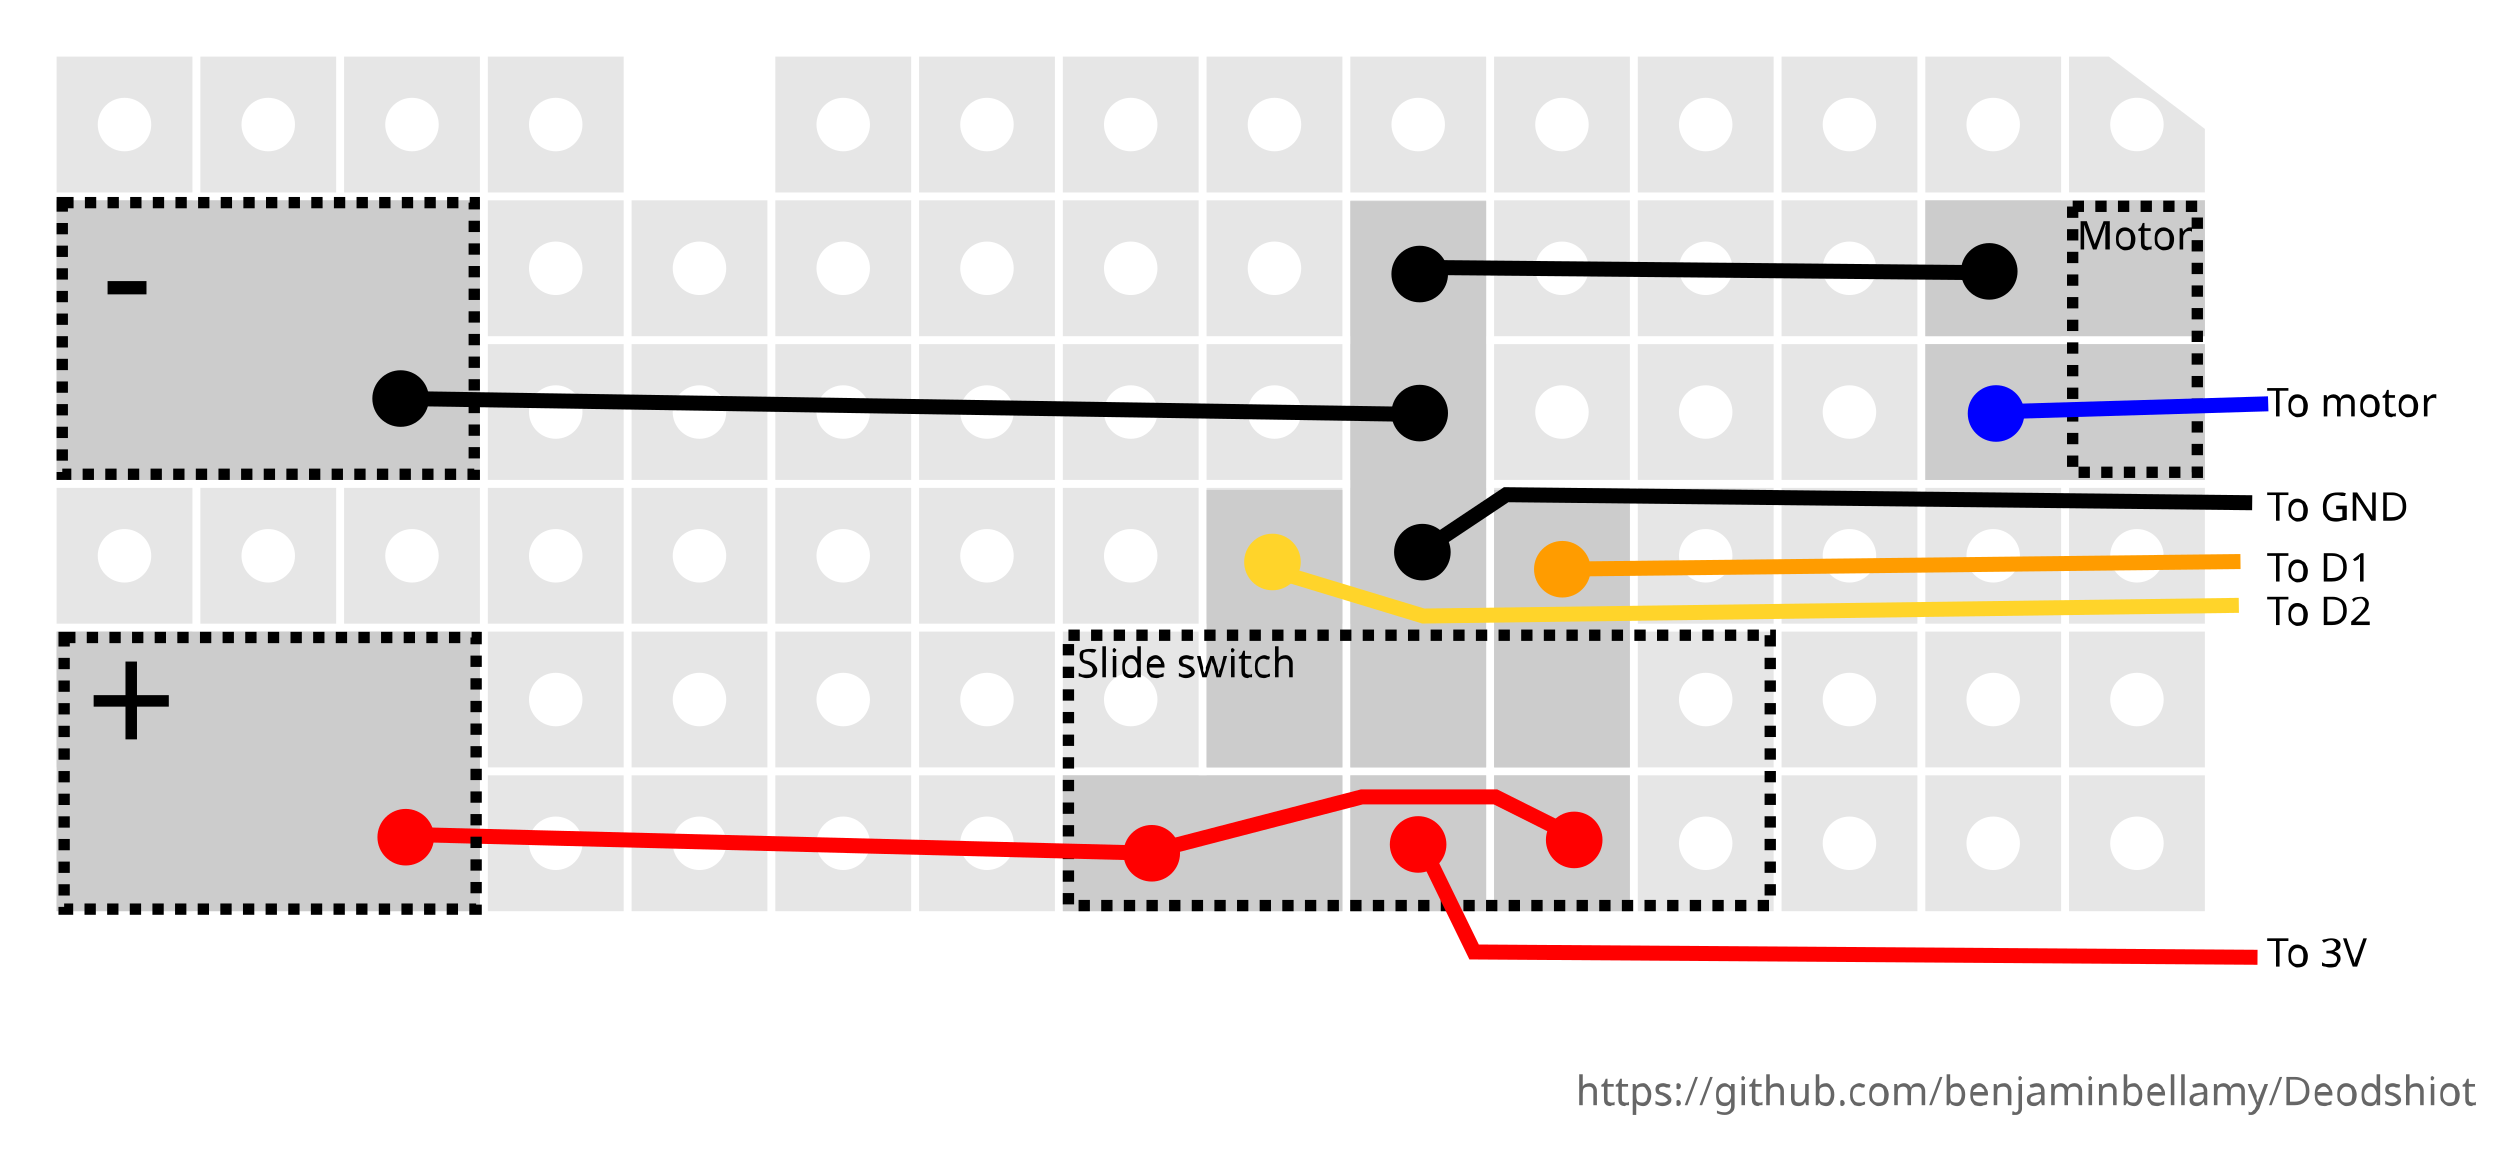
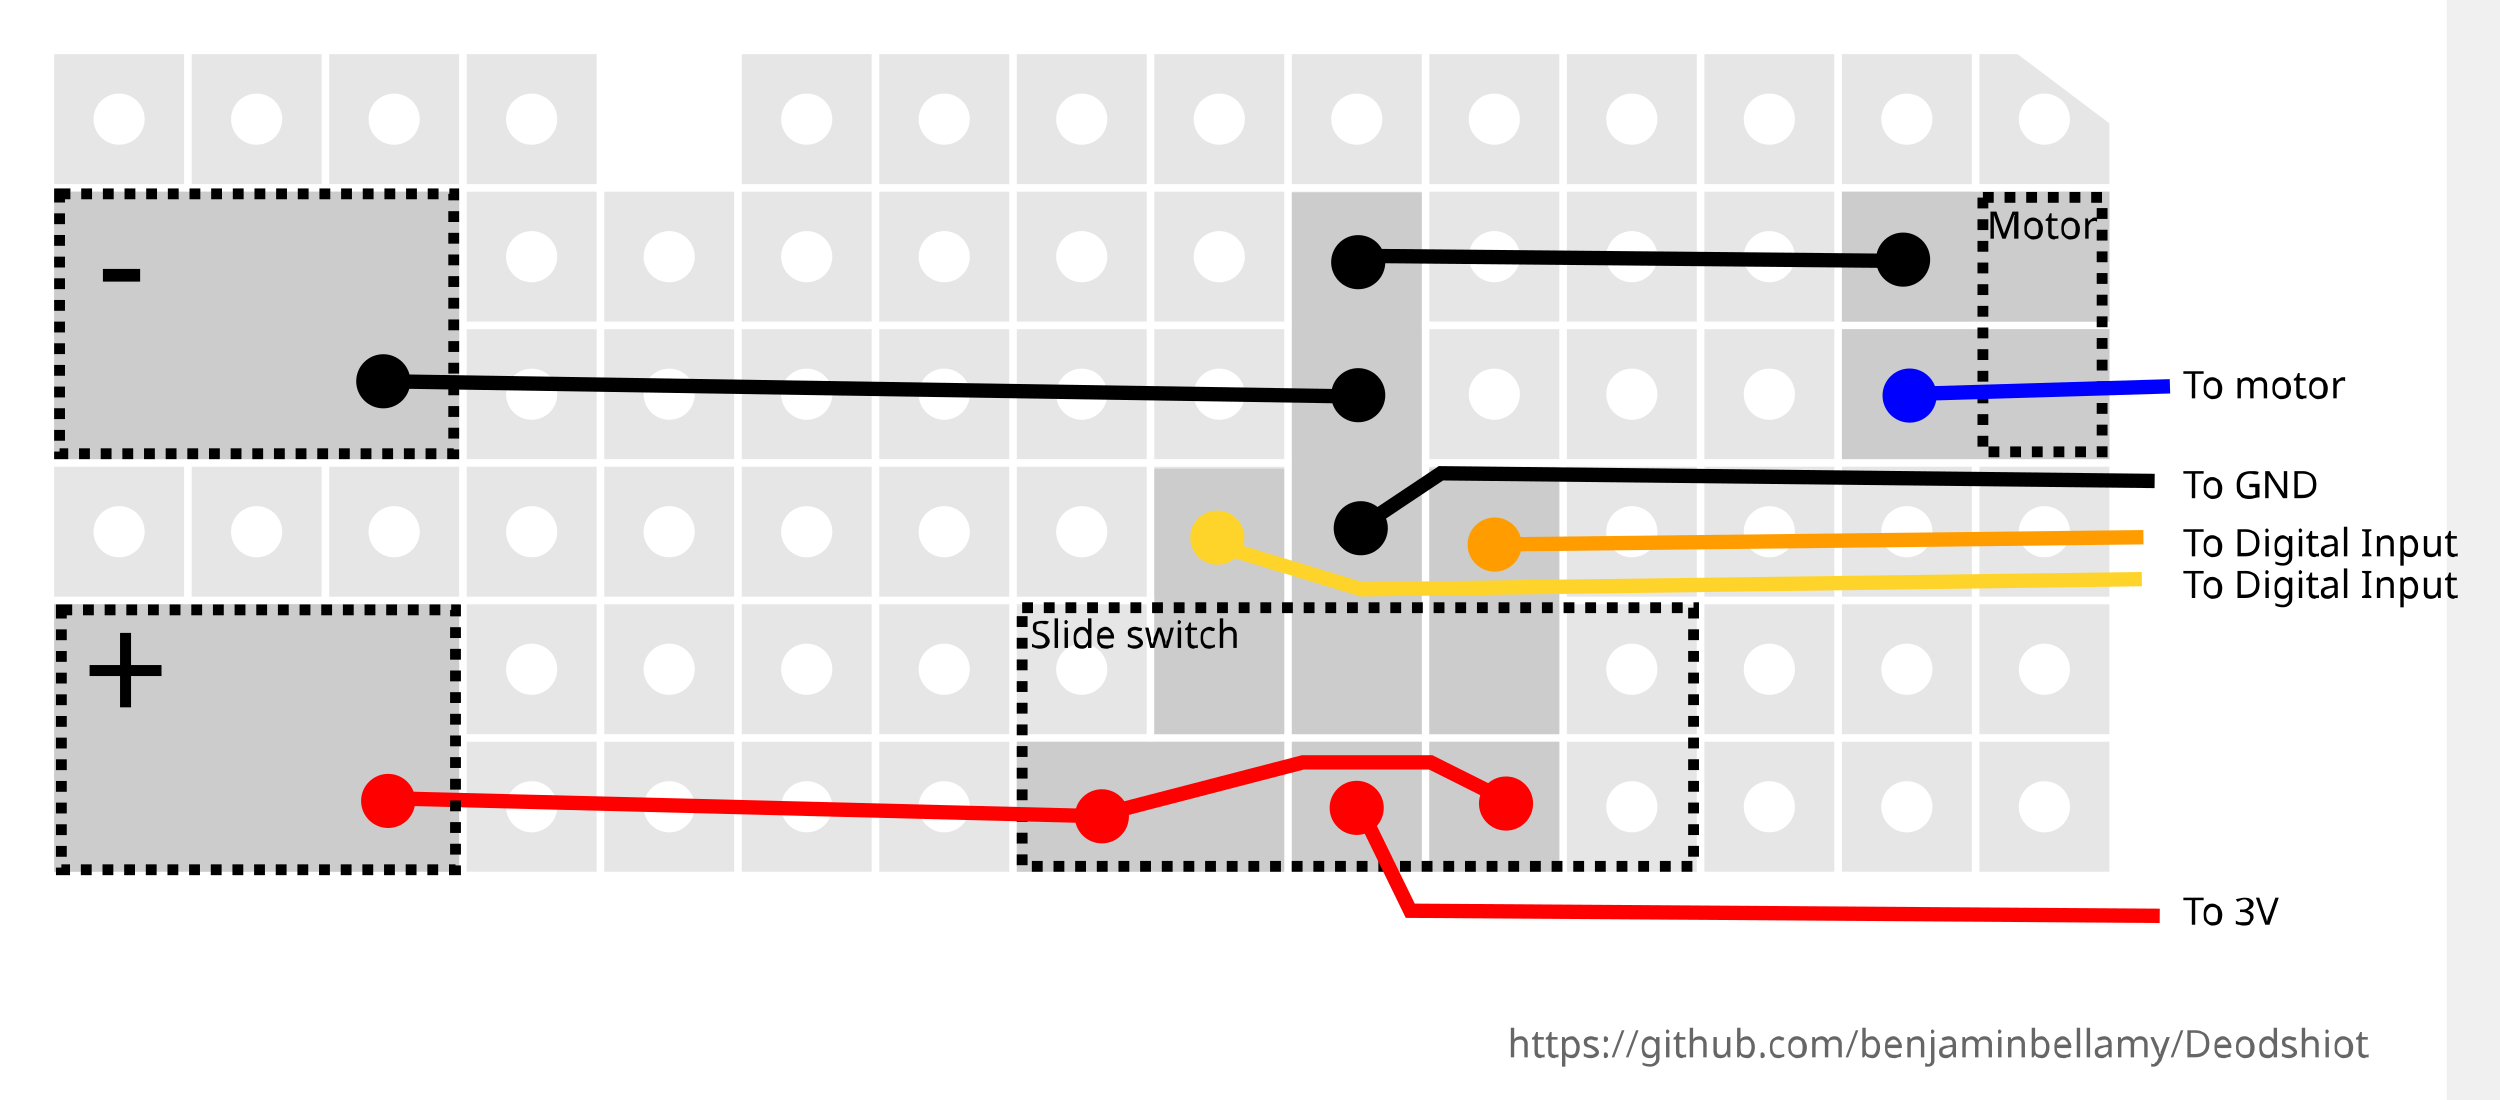
- <svg xmlns="http://www.w3.org/2000/svg" xmlns:xlink="http://www.w3.org/1999/xlink" id="svg8" version="1.1" viewBox="0 0 44.175 20.314" height="20.314mm" width="44.175mm">
+ <svg xmlns="http://www.w3.org/2000/svg" xmlns:xlink="http://www.w3.org/1999/xlink" id="svg8" version="1.1" viewBox="0 0 46.175 20.314" height="20.314mm" width="46.175mm">
  <defs id="defs2" />
  <g transform="translate(-17.11478,-43.21665)" id="layer1">
    <rect y="42.223" x="16.098" height="22.301" width="46.208" id="rect3462" style="fill:#ffffff;fill-opacity:1;stroke:none;stroke-width:0.2;stroke-miterlimit:4;stroke-dasharray:0.2, 0.2;stroke-dashoffset:0;stroke-opacity:1" />
-     <text id="text2892" y="54.263" x="57.159" style="font-style:normal;font-weight:normal;font-size:0.706px;line-height:1.25;font-family:sans-serif;fill:#000000;fill-opacity:1;stroke:none;stroke-width:0.265" xml:space="preserve">
-       <tspan style="font-style:normal;font-variant:normal;font-weight:normal;font-stretch:normal;font-family:Ubuntu;-inkscape-font-specification:Ubuntu;stroke-width:0.265" y="54.263" x="57.159" id="tspan2890">To D2</tspan>
+     <text id="text2892" y="54.263" x="57.426" style="font-style:normal;font-weight:normal;font-size:0.706px;line-height:1.25;font-family:sans-serif;fill:#000000;fill-opacity:1;stroke:none;stroke-width:0.265" xml:space="preserve">
+       <tspan style="font-style:normal;font-variant:normal;font-weight:normal;font-stretch:normal;font-family:Ubuntu;-inkscape-font-specification:Ubuntu;stroke-width:0.265" y="54.263" x="57.426" id="tspan2890">To Digital Input</tspan>
    </text>
-     <text xml:space="preserve" style="font-style:normal;font-weight:normal;font-size:0.706px;line-height:1.25;font-family:sans-serif;fill:#000000;fill-opacity:1;stroke:none;stroke-width:0.265" x="57.159" y="52.42" id="text2896">
-       <tspan id="tspan2894" x="57.159" y="52.42" style="font-style:normal;font-variant:normal;font-weight:normal;font-stretch:normal;font-family:Ubuntu;-inkscape-font-specification:Ubuntu;stroke-width:0.265">To GND</tspan>
+     <text xml:space="preserve" style="font-style:normal;font-weight:normal;font-size:0.706px;line-height:1.25;font-family:sans-serif;fill:#000000;fill-opacity:1;stroke:none;stroke-width:0.265" x="57.426" y="52.42" id="text2896">
+       <tspan id="tspan2894" x="57.426" y="52.42" style="font-style:normal;font-variant:normal;font-weight:normal;font-stretch:normal;font-family:Ubuntu;-inkscape-font-specification:Ubuntu;stroke-width:0.265">To GND</tspan>
    </text>
-     <text id="text2900" y="53.494" x="57.159" style="font-style:normal;font-weight:normal;font-size:0.706px;line-height:1.25;font-family:sans-serif;fill:#000000;fill-opacity:1;stroke:none;stroke-width:0.265" xml:space="preserve">
-       <tspan style="font-style:normal;font-variant:normal;font-weight:normal;font-stretch:normal;font-family:Ubuntu;-inkscape-font-specification:Ubuntu;stroke-width:0.265" y="53.494" x="57.159" id="tspan2898">To D1</tspan>
+     <text id="text2900" y="53.494" x="57.426" style="font-style:normal;font-weight:normal;font-size:0.706px;line-height:1.25;font-family:sans-serif;fill:#000000;fill-opacity:1;stroke:none;stroke-width:0.265" xml:space="preserve">
+       <tspan style="font-style:normal;font-variant:normal;font-weight:normal;font-stretch:normal;font-family:Ubuntu;-inkscape-font-specification:Ubuntu;stroke-width:0.265" y="53.494" x="57.426" id="tspan2898">To Digital Input</tspan>
    </text>
-     <text xml:space="preserve" style="font-style:normal;font-weight:normal;font-size:0.706px;line-height:1.25;font-family:sans-serif;fill:#000000;fill-opacity:1;stroke:none;stroke-width:0.265" x="57.159" y="50.575" id="text2904">
-       <tspan id="tspan2902" x="57.159" y="50.575" style="font-style:normal;font-variant:normal;font-weight:normal;font-stretch:normal;font-family:Ubuntu;-inkscape-font-specification:Ubuntu;stroke-width:0.265">To motor</tspan>
+     <text xml:space="preserve" style="font-style:normal;font-weight:normal;font-size:0.706px;line-height:1.25;font-family:sans-serif;fill:#000000;fill-opacity:1;stroke:none;stroke-width:0.265" x="57.426" y="50.575" id="text2904">
+       <tspan id="tspan2902" x="57.426" y="50.575" style="font-style:normal;font-variant:normal;font-weight:normal;font-stretch:normal;font-family:Ubuntu;-inkscape-font-specification:Ubuntu;stroke-width:0.265">To motor</tspan>
    </text>
    <text xml:space="preserve" style="font-style:normal;font-weight:normal;font-size:0.706px;line-height:1.25;font-family:sans-serif;fill:#666666;fill-opacity:1;stroke:none;stroke-width:0.265" x="44.958" y="62.748" id="text2908">
      <tspan id="tspan2906" x="44.958" y="62.748" style="font-style:normal;font-variant:normal;font-weight:normal;font-stretch:normal;font-family:Ubuntu;-inkscape-font-specification:Ubuntu;fill:#666666;stroke-width:0.265">https://github.com/benjaminbellamy/Deodshiot</tspan>
    </text>
    <path id="use2930" style="fill:#e6e6e6;stroke:none;stroke-width:0.093" d="m 18.115,44.217 v 2.4 h 2.4 v -2.4 z m 1.2,0.728 a 0.472,0.472 0 0 1 0.472,0.473 0.472,0.472 0 0 1 -0.472,0.472 0.472,0.472 0 0 1 -0.473,-0.472 0.472,0.472 0 0 1 0.473,-0.473 z" />
    <use height="100%" width="100%" id="use3114" transform="translate(0,2.54)" xlink:href="#use2930" y="0" x="0" />
    <use height="100%" width="100%" id="use3116" transform="translate(0,5.079999)" xlink:href="#use2930" y="0" x="0" />
    <use height="100%" width="100%" id="use3118" transform="translate(0,7.619999)" xlink:href="#use2930" y="0" x="0" />
    <use height="100%" width="100%" id="use3120" transform="translate(0,10.16)" xlink:href="#use2930" y="0" x="0" />
    <use height="100%" width="100%" id="use3122" transform="translate(0,12.7)" xlink:href="#use2930" y="0" x="0" />
    <use height="100%" width="100%" id="use3124" transform="translate(2.54)" xlink:href="#use2930" y="0" x="0" />
    <use height="100%" width="100%" id="use3126" transform="translate(2.54,2.54)" xlink:href="#use2930" y="0" x="0" />
    <use height="100%" width="100%" id="use3128" transform="translate(2.54,5.079999)" xlink:href="#use2930" y="0" x="0" />
    <use height="100%" width="100%" id="use3130" transform="translate(2.54,7.619999)" xlink:href="#use2930" y="0" x="0" />
    <use height="100%" width="100%" id="use3132" transform="translate(2.54,10.16)" xlink:href="#use2930" y="0" x="0" />
    <use height="100%" width="100%" id="use3134" transform="translate(2.54,12.7)" xlink:href="#use2930" y="0" x="0" />
    <use height="100%" width="100%" id="use3136" transform="translate(5.079999)" xlink:href="#use2930" y="0" x="0" />
    <use height="100%" width="100%" id="use3138" transform="translate(5.079999,2.54)" xlink:href="#use2930" y="0" x="0" />
    <use height="100%" width="100%" id="use3140" transform="translate(5.079999,5.079999)" xlink:href="#use2930" y="0" x="0" />
    <use height="100%" width="100%" id="use3142" transform="translate(5.079999,7.619999)" xlink:href="#use2930" y="0" x="0" />
    <use height="100%" width="100%" id="use3144" transform="translate(5.079999,10.16)" xlink:href="#use2930" y="0" x="0" />
    <use height="100%" width="100%" id="use3146" transform="translate(5.079999,12.7)" xlink:href="#use2930" y="0" x="0" />
    <use height="100%" width="100%" id="use3148" transform="translate(7.619999)" xlink:href="#use2930" y="0" x="0" />
    <use height="100%" width="100%" id="use3150" transform="translate(7.619999,2.54)" xlink:href="#use2930" y="0" x="0" />
    <use height="100%" width="100%" id="use3152" transform="translate(7.619999,5.079999)" xlink:href="#use2930" y="0" x="0" />
    <use height="100%" width="100%" id="use3154" transform="translate(7.619999,7.619999)" xlink:href="#use2930" y="0" x="0" />
    <use height="100%" width="100%" id="use3156" transform="translate(7.619999,10.16)" xlink:href="#use2930" y="0" x="0" />
    <use height="100%" width="100%" id="use3158" transform="translate(7.619999,12.7)" xlink:href="#use2930" y="0" x="0" />
    <use height="100%" width="100%" id="use3162" transform="translate(10.16,2.54)" xlink:href="#use2930" y="0" x="0" />
    <use height="100%" width="100%" id="use3164" transform="translate(10.16,5.079999)" xlink:href="#use2930" y="0" x="0" />
    <use height="100%" width="100%" id="use3166" transform="translate(10.16,7.619999)" xlink:href="#use2930" y="0" x="0" />
    <use height="100%" width="100%" id="use3168" transform="translate(10.16,10.16)" xlink:href="#use2930" y="0" x="0" />
    <use height="100%" width="100%" id="use3170" transform="translate(10.16,12.7)" xlink:href="#use2930" y="0" x="0" />
    <use height="100%" width="100%" id="use3172" transform="translate(12.7)" xlink:href="#use2930" y="0" x="0" />
    <use height="100%" width="100%" id="use3174" transform="translate(12.7,2.54)" xlink:href="#use2930" y="0" x="0" />
    <use height="100%" width="100%" id="use3176" transform="translate(12.7,5.079999)" xlink:href="#use2930" y="0" x="0" />
    <use height="100%" width="100%" id="use3178" transform="translate(12.7,7.619999)" xlink:href="#use2930" y="0" x="0" />
    <use height="100%" width="100%" id="use3180" transform="translate(12.7,10.16)" xlink:href="#use2930" y="0" x="0" />
    <use height="100%" width="100%" id="use3182" transform="translate(12.7,12.7)" xlink:href="#use2930" y="0" x="0" />
    <use height="100%" width="100%" id="use3184" transform="translate(15.24)" xlink:href="#use2930" y="0" x="0" />
    <use height="100%" width="100%" id="use3186" transform="translate(15.24,2.54)" xlink:href="#use2930" y="0" x="0" />
    <use height="100%" width="100%" id="use3188" transform="translate(15.24,5.079999)" xlink:href="#use2930" y="0" x="0" />
    <use height="100%" width="100%" id="use3190" transform="translate(15.24,7.619999)" xlink:href="#use2930" y="0" x="0" />
    <use height="100%" width="100%" id="use3192" transform="translate(15.24,10.16)" xlink:href="#use2930" y="0" x="0" />
    <use height="100%" width="100%" id="use3194" transform="translate(15.24,12.7)" xlink:href="#use2930" y="0" x="0" />
    <use height="100%" width="100%" id="use3196" transform="translate(17.78)" xlink:href="#use2930" y="0" x="0" />
    <use height="100%" width="100%" id="use3198" transform="translate(17.78,2.54)" xlink:href="#use2930" y="0" x="0" />
    <use height="100%" width="100%" id="use3200" transform="translate(17.78,5.079999)" xlink:href="#use2930" y="0" x="0" />
    <use height="100%" width="100%" id="use3202" transform="translate(17.78,7.619999)" xlink:href="#use2930" y="0" x="0" />
    <use height="100%" width="100%" id="use3204" transform="translate(17.78,10.16)" xlink:href="#use2930" y="0" x="0" />
    <use height="100%" width="100%" id="use3206" transform="translate(17.78,12.7)" xlink:href="#use2930" y="0" x="0" />
    <use height="100%" width="100%" id="use3208" transform="translate(20.32)" xlink:href="#use2930" y="0" x="0" />
    <use height="100%" width="100%" id="use3210" transform="translate(20.32,2.54)" xlink:href="#use2930" y="0" x="0" />
    <use height="100%" width="100%" id="use3212" transform="translate(20.32,5.079999)" xlink:href="#use2930" y="0" x="0" />
    <use height="100%" width="100%" id="use3214" transform="translate(20.32,7.619999)" xlink:href="#use2930" y="0" x="0" />
    <use height="100%" width="100%" id="use3216" transform="translate(20.32,10.16)" xlink:href="#use2930" y="0" x="0" />
    <use height="100%" width="100%" id="use3218" transform="translate(20.32,12.7)" xlink:href="#use2930" y="0" x="0" />
    <use height="100%" width="100%" id="use3220" transform="translate(22.86)" xlink:href="#use2930" y="0" x="0" />
    <use height="100%" width="100%" id="use3222" transform="translate(22.86,2.54)" xlink:href="#use2930" y="0" x="0" />
    <use height="100%" width="100%" id="use3224" transform="translate(22.86,5.079999)" xlink:href="#use2930" y="0" x="0" />
    <use height="100%" width="100%" id="use3226" transform="translate(22.86,7.619999)" xlink:href="#use2930" y="0" x="0" />
    <use height="100%" width="100%" id="use3228" transform="translate(22.86,10.16)" xlink:href="#use2930" y="0" x="0" />
    <use height="100%" width="100%" id="use3230" transform="translate(22.86,12.7)" xlink:href="#use2930" y="0" x="0" />
    <use height="100%" width="100%" id="use3232" transform="translate(25.4)" xlink:href="#use2930" y="0" x="0" />
    <use height="100%" width="100%" id="use3234" transform="translate(25.4,2.54)" xlink:href="#use2930" y="0" x="0" />
    <use height="100%" width="100%" id="use3236" transform="translate(25.4,5.079999)" xlink:href="#use2930" y="0" x="0" />
    <use height="100%" width="100%" id="use3238" transform="translate(25.4,7.619999)" xlink:href="#use2930" y="0" x="0" />
    <use height="100%" width="100%" id="use3240" transform="translate(25.4,10.16)" xlink:href="#use2930" y="0" x="0" />
    <use height="100%" width="100%" id="use3242" transform="translate(25.4,12.7)" xlink:href="#use2930" y="0" x="0" />
    <use height="100%" width="100%" id="use3244" transform="translate(27.94)" xlink:href="#use2930" y="0" x="0" />
    <use height="100%" width="100%" id="use3246" transform="translate(27.94,2.54)" xlink:href="#use2930" y="0" x="0" />
    <use height="100%" width="100%" id="use3248" transform="translate(27.94,5.079999)" xlink:href="#use2930" y="0" x="0" />
    <use height="100%" width="100%" id="use3250" transform="translate(27.94,7.619999)" xlink:href="#use2930" y="0" x="0" />
    <use height="100%" width="100%" id="use3252" transform="translate(27.94,10.16)" xlink:href="#use2930" y="0" x="0" />
    <use height="100%" width="100%" id="use3254" transform="translate(27.94,12.7)" xlink:href="#use2930" y="0" x="0" />
    <use height="100%" width="100%" id="use3256" transform="translate(30.48)" xlink:href="#use2930" y="0" x="0" />
    <use height="100%" width="100%" id="use3258" transform="translate(30.48,2.54)" xlink:href="#use2930" y="0" x="0" />
    <use height="100%" width="100%" id="use3260" transform="translate(30.48,5.079999)" xlink:href="#use2930" y="0" x="0" />
    <use height="100%" width="100%" id="use3262" transform="translate(30.48,7.619999)" xlink:href="#use2930" y="0" x="0" />
    <use height="100%" width="100%" id="use3264" transform="translate(30.48,10.16)" xlink:href="#use2930" y="0" x="0" />
    <use height="100%" width="100%" id="use3266" transform="translate(30.48,12.7)" xlink:href="#use2930" y="0" x="0" />
    <use height="100%" width="100%" id="use3268" transform="translate(33.02)" xlink:href="#use2930" y="0" x="0" />
    <use height="100%" width="100%" id="use3270" transform="translate(33.02,2.54)" xlink:href="#use2930" y="0" x="0" />
    <use height="100%" width="100%" id="use3272" transform="translate(33.02,5.079999)" xlink:href="#use2930" y="0" x="0" />
    <use height="100%" width="100%" id="use3274" transform="translate(33.02,7.619999)" xlink:href="#use2930" y="0" x="0" />
    <use height="100%" width="100%" id="use3276" transform="translate(33.02,10.16)" xlink:href="#use2930" y="0" x="0" />
    <use height="100%" width="100%" id="use3278" transform="translate(33.02,12.7)" xlink:href="#use2930" y="0" x="0" />
    <path transform="matrix(0.2645833,0,0,0.2645833,12.40424,25.07489)" d="m 155.984,72.348 v 9.07 h 9.07 v -4.242 l -6.408,-4.828 z m 4.535,2.748 a 1.785,1.786 0 0 1 1.783,1.787 1.785,1.786 0 0 1 -1.783,1.785 1.785,1.786 0 0 1 -1.787,-1.785 1.785,1.786 0 0 1 1.787,-1.787 z" style="fill:#e6e6e6;stroke:none;stroke-width:0.352" id="use3280" />
    <use height="100%" width="100%" id="use3282" transform="translate(35.56,2.54)" xlink:href="#use2930" y="0" x="0" />
    <use height="100%" width="100%" id="use3284" transform="translate(35.56,5.079999)" xlink:href="#use2930" y="0" x="0" />
    <use height="100%" width="100%" id="use3286" transform="translate(35.56,7.619999)" xlink:href="#use2930" y="0" x="0" />
    <use height="100%" width="100%" id="use3288" transform="translate(35.56,10.16)" xlink:href="#use2930" y="0" x="0" />
    <use height="100%" width="100%" id="use3290" transform="translate(35.56,12.7)" xlink:href="#use2930" y="0" x="0" />
    <rect y="46.757" x="51.135" height="2.4" width="4.94" id="rect1514" style="fill:#cccccc;stroke:none;stroke-width:1.885" />
    <rect style="fill:#cccccc;stroke:none;stroke-width:3.328" id="rect3302" width="7.48" height="4.94" x="18.115" y="54.377" />
    <rect y="46.757" x="18.115" height="4.94" width="7.48" id="rect3304" style="fill:#cccccc;stroke:none;stroke-width:3.328" />
    <rect style="fill:none;stroke:#000000;stroke-width:0.2;stroke-miterlimit:4;stroke-dasharray:0.2, 0.2;stroke-dashoffset:0;stroke-opacity:1" id="rect3306" width="7.28" height="4.8" x="18.215" y="46.797" />
    <rect style="fill:#cccccc;stroke:none;stroke-width:1.885" id="rect3310" width="4.94" height="2.4" x="51.135" y="49.297" />
    <rect style="fill:#cccccc;stroke:none;stroke-width:1.885" id="rect3312" width="4.94" height="2.4" x="35.895" y="56.917" />
    <rect y="56.917" x="40.975" height="2.4" width="2.4" id="rect3314" style="fill:#cccccc;stroke:none;stroke-width:1.314" />
    <rect style="fill:#cccccc;stroke:none;stroke-width:1.314" id="rect3316" width="2.4" height="2.4" x="43.515" y="56.917" />
    <rect y="51.873" x="43.515" height="4.904" width="2.4" id="rect3318" style="fill:#cccccc;stroke:none;stroke-width:1.878" />
    <rect style="fill:#cccccc;stroke:none;stroke-width:2.683" id="rect3320" width="2.4" height="10.007" x="40.975" y="46.77" />
    <rect y="51.873" x="38.435" height="4.904" width="2.4" id="rect3322" style="fill:#cccccc;stroke:none;stroke-width:1.878" />
    <rect y="54.441" x="35.994" height="4.777" width="12.401" id="rect3308" style="fill:none;stroke:#000000;stroke-width:0.2;stroke-miterlimit:4;stroke-dasharray:0.2, 0.2;stroke-dashoffset:0;stroke-opacity:1" />
    <circle r="0.5" cy="58.138" cx="42.173" id="circle2868" style="fill:#ff0000;fill-opacity:1;stroke:none;stroke-width:0.2;stroke-miterlimit:4;stroke-dasharray:none;stroke-dashoffset:0;stroke-opacity:1" />
-     <text xml:space="preserve" style="font-style:normal;font-weight:normal;font-size:0.706px;line-height:1.25;font-family:sans-serif;fill:#000000;fill-opacity:1;stroke:none;stroke-width:0.265" x="57.159" y="60.298" id="text2880">
-       <tspan id="tspan2878" x="57.159" y="60.298" style="font-style:normal;font-variant:normal;font-weight:normal;font-stretch:normal;font-family:Ubuntu;-inkscape-font-specification:Ubuntu;stroke-width:0.265">To 3V</tspan>
+     <text xml:space="preserve" style="font-style:normal;font-weight:normal;font-size:0.706px;line-height:1.25;font-family:sans-serif;fill:#000000;fill-opacity:1;stroke:none;stroke-width:0.265" x="57.426" y="60.298" id="text2880">
+       <tspan id="tspan2878" x="57.426" y="60.298" style="font-style:normal;font-variant:normal;font-weight:normal;font-stretch:normal;font-family:Ubuntu;-inkscape-font-specification:Ubuntu;stroke-width:0.265">To 3V</tspan>
    </text>
    <circle style="fill:#ff0000;fill-opacity:1;stroke:none;stroke-width:0.2;stroke-miterlimit:4;stroke-dasharray:none;stroke-dashoffset:0;stroke-opacity:1" id="circle2870" cx="24.284" cy="58.01" r="0.5" />
    <circle r="0.5" cy="58.294" cx="37.466" id="circle3328" style="fill:#ff0000;fill-opacity:1;stroke:none;stroke-width:0.2;stroke-miterlimit:4;stroke-dasharray:none;stroke-dashoffset:0;stroke-opacity:1" />
    <circle style="fill:#ff0000;fill-opacity:1;stroke:none;stroke-width:0.2;stroke-miterlimit:4;stroke-dasharray:none;stroke-dashoffset:0;stroke-opacity:1" id="circle3330" cx="44.931" cy="58.058" r="0.5" />
    <circle r="0.5" cy="50.259" cx="24.194" id="circle2876" style="fill:#000000;fill-opacity:1;stroke:none;stroke-width:0.2;stroke-miterlimit:4;stroke-dasharray:none;stroke-dashoffset:0;stroke-opacity:1" />
    <circle style="fill:#000000;fill-opacity:1;stroke:none;stroke-width:0.2;stroke-miterlimit:4;stroke-dasharray:none;stroke-dashoffset:0;stroke-opacity:1" id="circle2874" cx="42.201" cy="50.516" r="0.5" />
    <circle r="0.5" cy="48.059" cx="42.201" id="circle3334" style="fill:#000000;fill-opacity:1;stroke:none;stroke-width:0.2;stroke-miterlimit:4;stroke-dasharray:none;stroke-dashoffset:0;stroke-opacity:1" />
    <circle style="fill:#000000;fill-opacity:1;stroke:none;stroke-width:0.2;stroke-miterlimit:4;stroke-dasharray:none;stroke-dashoffset:0;stroke-opacity:1" id="circle3336" cx="52.265" cy="48.012" r="0.5" />
    <circle r="0.5" cy="52.973" cx="42.248" id="circle3338" style="fill:#000000;fill-opacity:1;stroke:none;stroke-width:0.2;stroke-miterlimit:4;stroke-dasharray:none;stroke-dashoffset:0;stroke-opacity:1" />
    <path id="path3340" d="M 24.169,50.258 42.264,50.541" style="fill:none;stroke:#000000;stroke-width:0.265px;stroke-linecap:butt;stroke-linejoin:miter;stroke-opacity:1" />
    <path id="path3342" d="m 42.17,47.942 10.064,0.094" style="fill:none;stroke:#000000;stroke-width:0.265px;stroke-linecap:butt;stroke-linejoin:miter;stroke-opacity:1" />
    <path id="path3346" d="m 42.312,52.903 1.417,-0.945 13.182,0.142" style="fill:none;stroke:#000000;stroke-width:0.265px;stroke-linecap:butt;stroke-linejoin:miter;stroke-opacity:1" />
    <circle style="fill:#0000ff;fill-opacity:1;stroke:none;stroke-width:0.2;stroke-miterlimit:4;stroke-dasharray:none;stroke-dashoffset:0;stroke-opacity:1" id="circle2866" cx="52.385" cy="50.523" r="0.5" />
    <path id="path3350" d="m 24.216,57.959 13.135,0.331 3.827,-0.992 h 2.362 l 1.417,0.709" style="fill:none;stroke:#ff0000;stroke-width:0.265px;stroke-linecap:butt;stroke-linejoin:miter;stroke-opacity:1" />
    <circle r="0.5" cy="53.275" cx="44.721" id="circle2872" style="fill:#ff9c00;fill-opacity:1;stroke:none;stroke-width:0.2;stroke-miterlimit:4;stroke-dasharray:none;stroke-dashoffset:0;stroke-opacity:1" />
    <circle r="0.5" cy="53.147" cx="39.599" id="path2864" style="fill:#ffd42a;fill-opacity:1;stroke:none;stroke-width:0.2;stroke-miterlimit:4;stroke-dasharray:none;stroke-dashoffset:0;stroke-opacity:1" />
    <path id="path3354" d="m 39.619,53.299 2.646,0.803 14.41,-0.189" style="fill:none;stroke:#ffd42a;stroke-width:0.265px;stroke-linecap:butt;stroke-linejoin:miter;stroke-opacity:1" />
    <path id="path3356" d="m 42.264,58.195 0.898,1.843 13.843,0.094" style="fill:none;stroke:#ff0000;stroke-width:0.265px;stroke-linecap:butt;stroke-linejoin:miter;stroke-opacity:1" />
    <text id="text2836" y="55.184" x="36.146" style="font-style:normal;font-weight:normal;font-size:0.706px;line-height:1.25;font-family:sans-serif;fill:#000000;fill-opacity:1;stroke:none;stroke-width:0.265" xml:space="preserve">
      <tspan style="font-style:normal;font-variant:normal;font-weight:normal;font-stretch:normal;font-family:Ubuntu;-inkscape-font-specification:Ubuntu;stroke-width:0.265" y="55.184" x="36.146" id="tspan2834">Slide switch</tspan>
    </text>
    <text xml:space="preserve" style="font-style:normal;font-weight:normal;font-size:2.822px;line-height:1.25;font-family:sans-serif;fill:#000000;fill-opacity:1;stroke:none;stroke-width:0.265" x="18.906" y="49.058" id="text2832">
      <tspan id="tspan2830" x="18.906" y="49.058" style="font-style:normal;font-variant:normal;font-weight:normal;font-stretch:normal;font-family:Ubuntu;-inkscape-font-specification:Ubuntu;stroke-width:0.265">-</tspan>
    </text>
    <text id="text3360" y="56.596" x="18.627" style="font-style:normal;font-weight:normal;font-size:2.822px;line-height:1.25;font-family:sans-serif;fill:#000000;fill-opacity:1;stroke:none;stroke-width:0.265" xml:space="preserve">
      <tspan style="font-style:normal;font-variant:normal;font-weight:normal;font-stretch:normal;font-family:Ubuntu;-inkscape-font-specification:Ubuntu;stroke-width:0.265" y="56.596" x="18.627" id="tspan3358">+</tspan>
    </text>
    <rect y="54.481" x="18.248" height="4.8" width="7.28" id="rect3362" style="fill:none;stroke:#000000;stroke-width:0.2;stroke-miterlimit:4;stroke-dasharray:0.2, 0.2;stroke-dashoffset:0;stroke-opacity:1" />
    <rect style="fill:none;stroke:#000000;stroke-width:0.2;stroke-miterlimit:4;stroke-dasharray:0.2, 0.2;stroke-dashoffset:0;stroke-opacity:1" id="rect3364" width="2.202" height="4.7" x="53.739" y="46.862" />
    <text id="text2828" y="47.626" x="53.817" style="font-style:normal;font-weight:normal;font-size:0.706px;line-height:1.25;font-family:sans-serif;fill:#000000;fill-opacity:1;stroke:none;stroke-width:0.265" xml:space="preserve">
      <tspan style="font-style:normal;font-variant:normal;font-weight:normal;font-stretch:normal;font-family:Ubuntu;-inkscape-font-specification:Ubuntu;stroke-width:0.265" y="47.626" x="53.817" id="tspan2826">Motor</tspan>
    </text>
    <path id="path3464" d="M 44.71,53.273 56.704,53.139" style="fill:none;stroke:#ff9c00;stroke-width:0.265px;stroke-linecap:butt;stroke-linejoin:miter;stroke-opacity:1" />
    <path id="path3348" d="M 52.375,50.494 57.194,50.352" style="fill:none;stroke:#0000ff;stroke-width:0.265px;stroke-linecap:butt;stroke-linejoin:miter;stroke-opacity:1" />
  </g>
</svg>
